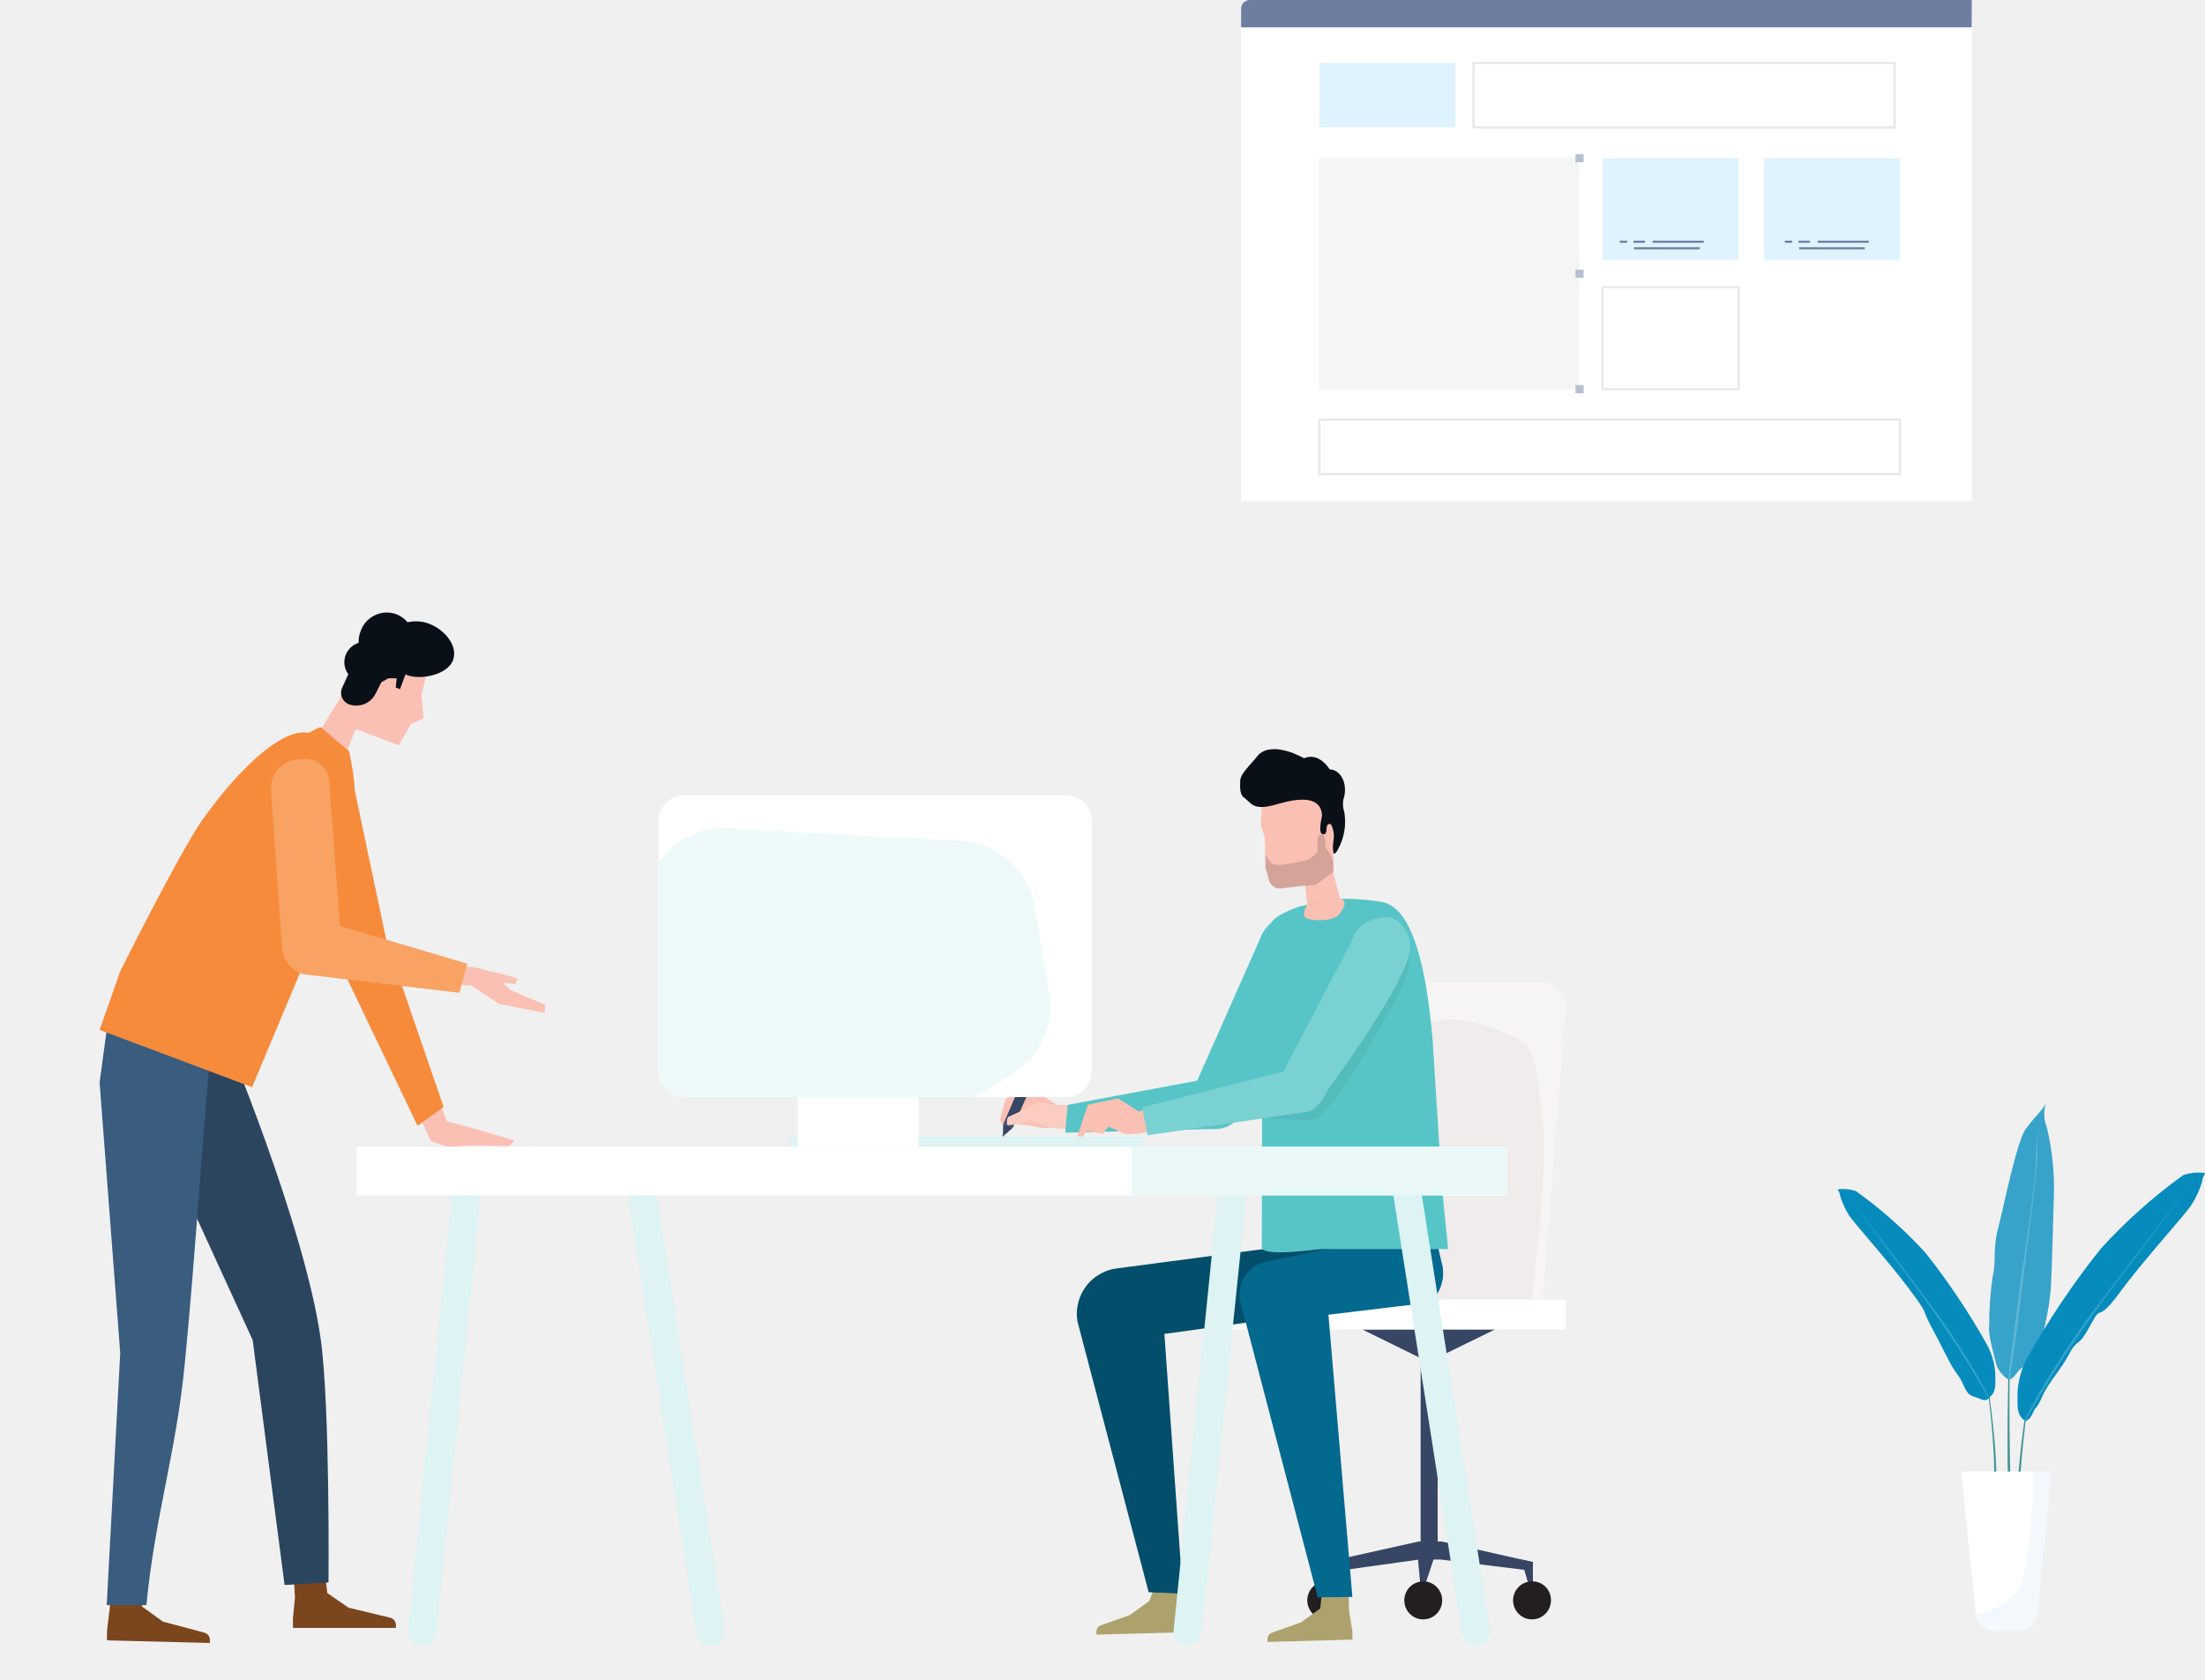
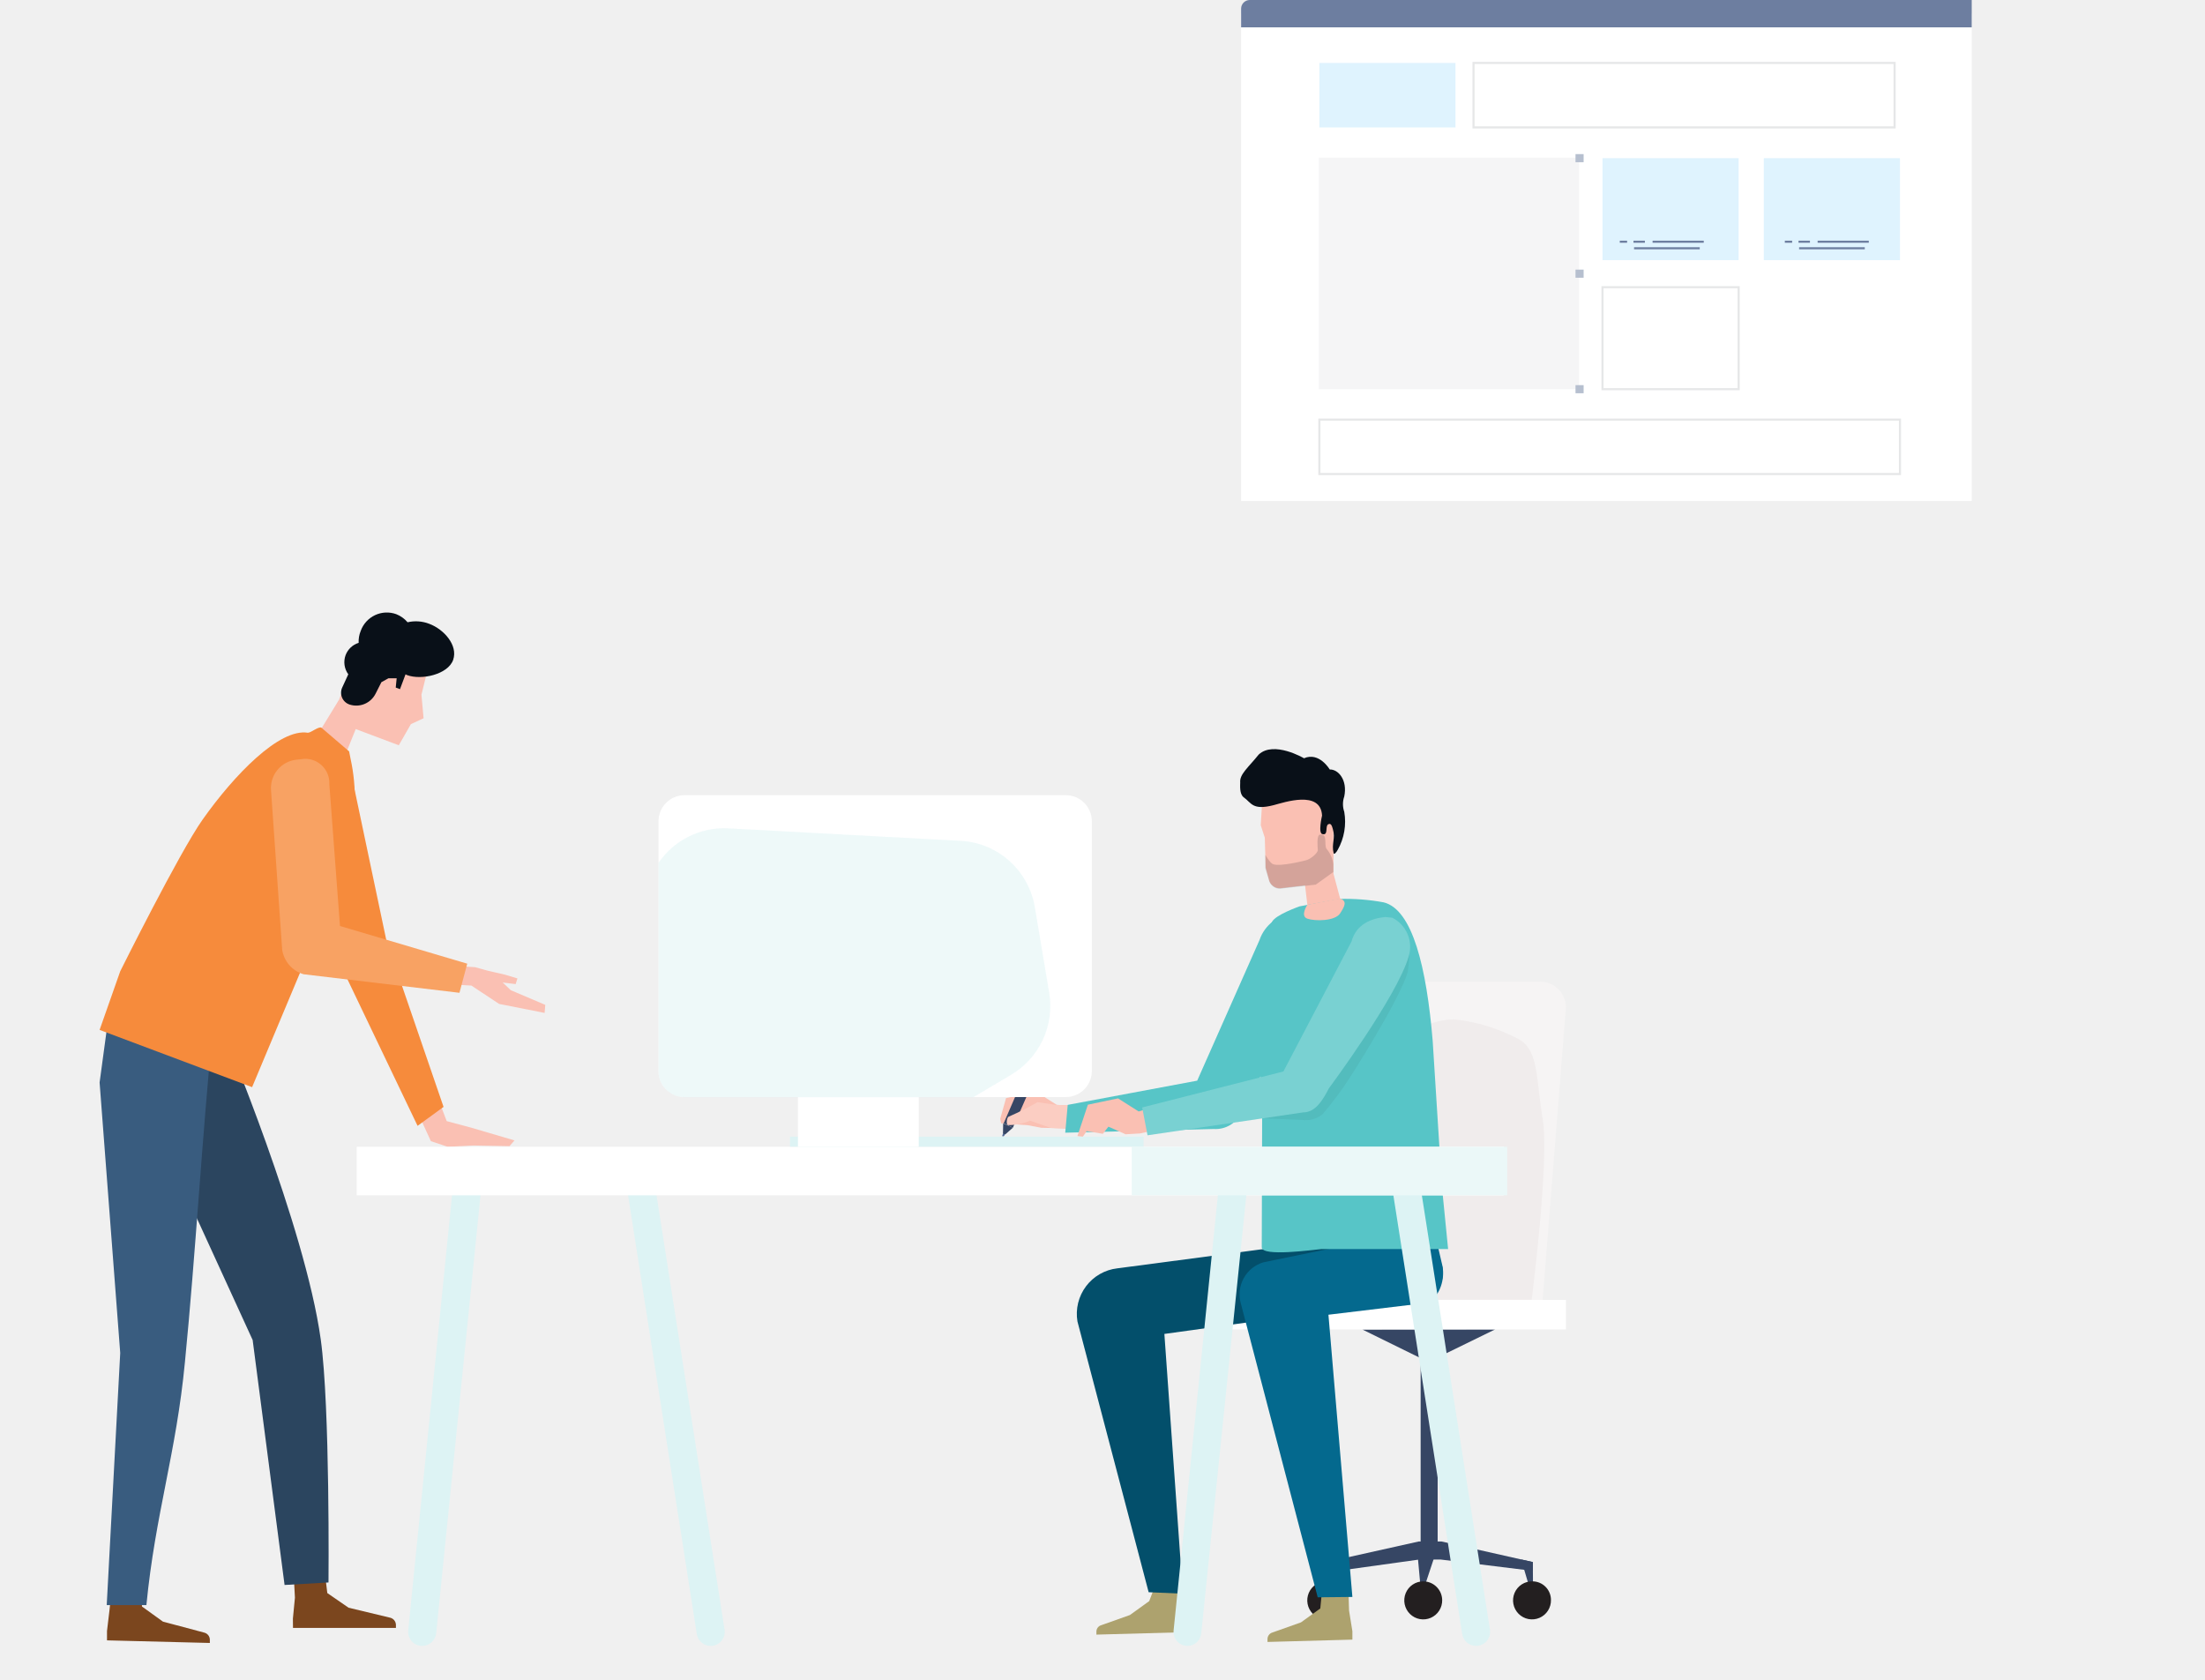
<svg xmlns="http://www.w3.org/2000/svg" width="684" height="521" viewBox="0 0 684 521" fill="none">
  <path d="M611.637 4.241H385V155.421H611.637V4.241Z" fill="white" />
  <path d="M387.684 2.09565e-06H611.637V8.483H385V2.682C385 2.33 385.069 1.981 385.203 1.655C385.338 1.33 385.536 1.034 385.785 0.785C386.034 0.535 386.331 0.338 386.656 0.203C386.982 0.069 387.331 -0 387.684 2.09565e-06Z" fill="#6D7EA0" />
  <path opacity="0.7" d="M539.333 49.068H497.102V80.713H539.333V49.068Z" fill="#D2EEFD" />
  <path d="M539.667 121.067H496.777V88.779H539.667V121.067ZM497.429 120.422H539.007V89.422H497.429V120.422Z" fill="#E6E7E8" />
  <path opacity="0.7" d="M451.503 19.53H409.271V39.529H451.503V19.53Z" fill="#D2EEFD" />
  <path d="M588.038 39.853H456.766V19.203H588.038V39.853ZM457.417 39.201H587.384V19.854H457.417V39.201Z" fill="#E6E7E8" />
  <path opacity="0.7" d="M589.372 49.068H547.141V80.713H589.372V49.068Z" fill="#D2EEFD" />
  <path d="M504.731 74.67H502.463V75.314H504.731V74.67Z" fill="#6D7EA0" />
  <path d="M510.257 74.67H506.709V75.314H510.257V74.67Z" fill="#6D7EA0" />
  <path d="M528.514 74.67H512.637V75.314H528.514V74.67Z" fill="#6D7EA0" />
  <path d="M527.269 76.699H506.893V77.344H527.269V76.699Z" fill="#6D7EA0" />
  <path d="M555.931 74.67H553.662V75.314H555.931V74.67Z" fill="#6D7EA0" />
  <path d="M561.453 74.67H557.904V75.314H561.453V74.67Z" fill="#6D7EA0" />
  <path d="M579.708 74.67H563.832V75.314H579.708V74.67Z" fill="#6D7EA0" />
  <path d="M578.464 76.699H558.088V77.344H578.464V76.699Z" fill="#6D7EA0" />
  <path d="M589.704 147.398H408.947V129.86H589.704V147.398ZM409.599 146.746H589.05V130.506H409.601L409.599 146.746Z" fill="#E6E7E8" />
  <path opacity="0.4" d="M489.829 48.909H409.113V120.742H489.829V48.909Z" fill="#E6E7E8" />
  <path d="M491.249 47.811H488.73V50.327H491.249V47.811Z" fill="#B6BFCF" />
  <path d="M491.249 83.648H488.73V86.165H491.249V83.648Z" fill="#B6BFCF" />
  <path d="M491.249 119.485H488.73V122.002H491.249V119.485Z" fill="#B6BFCF" />
-   <g clip-path="url(#clip0)">
-     <path d="M130.248 346.606L133.662 354.032L138.883 355.787L146.859 355.384L158.048 355.586L159.597 353.801L146.084 349.829L138.568 347.815L136.531 342.461L130.248 346.606Z" fill="#FAC0B3" />
-     <path d="M129.531 349.282L105.777 299.632L93.125 237.117L107.986 235.418L119.834 291.66L137.593 343.411L129.531 349.282Z" fill="#F68B3C" />
-     <path d="M90.886 505.054H122.817V504.076C122.801 503.57 122.622 503.083 122.306 502.688C121.991 502.294 121.556 502.013 121.067 501.888L108.128 498.779L101.53 494.232L100.669 487.094L91.087 488.13L91.489 495.671L90.857 502.176L90.886 505.054Z" fill="#7B461E" />
-     <path d="M101.902 490.95L88.275 491.727L78.377 415.741L37.295 326.026L69.427 320.528C69.427 320.528 94.587 380.281 99.492 415.511C102.419 436.58 101.902 490.95 101.902 490.95Z" fill="#2B455F" />
-     <path d="M169.147 311.75L158.446 307.203L155.921 304.785L156.581 304.9L159.966 305.303L160.511 303.547L156.581 302.367L153.827 301.734L151.302 301.158L147.401 300.065L140.659 299.633L139.941 305.418L146.224 305.764L154.831 311.462L168.946 314.254L169.147 311.75Z" fill="#FAC0B3" />
-     <path d="M33.193 508.911L65.095 509.717V508.738C65.099 508.233 64.935 507.74 64.628 507.339C64.322 506.938 63.89 506.65 63.403 506.522L50.55 503.097L44.038 498.406L43.866 492.649L34.714 492.217L33.968 499.499L33.193 506.004V508.911Z" fill="#7B461E" />
-     <path d="M102.82 223.359L123.706 231.217L127.464 224.654L131.394 222.841L130.735 215.53L133.804 203.038L113.32 195.296L102.82 223.359Z" fill="#FAC0B3" />
-     <path d="M96.908 230.583L106.031 236.915L111.999 222.092L105.027 217.314L96.908 230.583Z" fill="#FAC0B3" />
-     <path d="M107.21 203.24C107.552 202.339 108.094 201.529 108.795 200.871C109.496 200.212 110.337 199.723 111.255 199.44C111.195 198.181 111.411 196.923 111.887 195.756C112.268 194.685 112.857 193.699 113.62 192.857C114.382 192.014 115.303 191.331 116.33 190.847C117.356 190.363 118.468 190.087 119.601 190.036C120.734 189.984 121.866 190.158 122.932 190.546C124.285 191.081 125.487 191.941 126.432 193.051C128.677 192.531 131.026 192.701 133.174 193.54C137.707 195.238 142.125 200.189 140.575 204.707C139.026 209.226 130.735 211.126 126.231 209.428L125.801 209.198L124.079 213.803L122.76 213.313L123.047 210.435H120.493L118.313 211.644L116.505 215.213C115.783 216.647 114.573 217.774 113.095 218.392C111.617 219.009 109.967 219.076 108.444 218.581C107.93 218.411 107.458 218.135 107.058 217.77C106.658 217.405 106.339 216.959 106.123 216.462C105.906 215.965 105.796 215.427 105.801 214.885C105.805 214.342 105.924 213.807 106.149 213.313L108.042 209.198C107.422 208.352 107.021 207.364 106.876 206.324C106.731 205.284 106.846 204.224 107.21 203.24Z" fill="#091018" />
-     <path d="M45.413 497.974H33.105L37.294 419.743L30.896 335.841L33.105 319.521H65.983C62.655 353.024 60.675 388.974 57.376 422.477C54.68 450.885 48.167 469.623 45.413 497.974Z" fill="#395C7F" />
-     <path d="M78.204 337.281L30.896 319.522L37.294 301.331C37.294 301.331 55.626 264.518 62.827 254.3C72.668 240.37 86.696 225.892 95.504 227.331C96.479 227.331 98.803 225.316 99.692 225.748L108.299 233.116L108.758 235.448C112.746 253.667 107.037 270.591 99.75 285.846L78.204 337.281Z" fill="#F68B3C" />
-     <path d="M94.159 302.252C92.445 301.745 90.91 300.759 89.736 299.407C88.562 298.056 87.797 296.397 87.531 294.624L84.089 245.406C83.854 243.098 84.53 240.789 85.973 238.975C87.416 237.162 89.51 235.988 91.806 235.706L94.445 235.418C95.48 235.385 96.51 235.568 97.471 235.954C98.432 236.341 99.302 236.923 100.028 237.664C100.753 238.405 101.317 239.289 101.684 240.26C102.052 241.231 102.215 242.268 102.163 243.305L105.462 287.285L144.938 298.97L142.528 308.008L94.159 302.252Z" fill="#F8A263" />
-     <path d="M422.588 412.461L440.26 421.153L446.084 421.096L463.871 412.403L422.588 412.461Z" fill="#364664" />
-     <path d="M445.966 406.417H440.688V479.035H445.966V406.417Z" fill="#364664" />
-     <path d="M475.489 487.353L446.972 483.841H440.201L411.455 487.842V484.618L440.115 478.229H447.144L475.489 484.618V487.353Z" fill="#364664" />
-     <path d="M411.456 484.618L411.398 492.763H412.431L415.071 483.812L411.456 484.618Z" fill="#364664" />
-     <path d="M475.49 484.618L475.547 492.763H474.514L471.875 483.812L475.49 484.618Z" fill="#364664" />
-     <path d="M439.83 483.323L440.691 492.763H441.724L444.851 483.323H439.83Z" fill="#364664" />
-     <path d="M417.28 496.361C417.308 497.54 416.984 498.7 416.349 499.692C415.714 500.684 414.797 501.463 413.717 501.927C412.636 502.391 411.442 502.52 410.288 502.297C409.134 502.074 408.073 501.509 407.242 500.676C406.411 499.842 405.848 498.778 405.626 497.62C405.403 496.462 405.532 495.264 405.995 494.18C406.458 493.096 407.233 492.176 408.222 491.539C409.211 490.902 410.367 490.576 411.542 490.605C413.053 490.641 414.491 491.259 415.559 492.331C416.628 493.403 417.244 494.846 417.28 496.361Z" fill="#231F20" />
-     <path d="M447.372 496.362C447.4 497.535 447.08 498.689 446.451 499.678C445.823 500.667 444.914 501.446 443.843 501.915C442.771 502.384 441.584 502.521 440.434 502.31C439.284 502.099 438.222 501.549 437.386 500.729C436.549 499.91 435.974 498.859 435.735 497.711C435.497 496.563 435.604 495.369 436.045 494.282C436.485 493.196 437.239 492.266 438.209 491.611C439.179 490.956 440.322 490.606 441.491 490.605C443.026 490.605 444.501 491.207 445.599 492.282C446.698 493.358 447.334 494.822 447.372 496.362Z" fill="#231F20" />
-     <path d="M481.114 496.361C481.143 497.54 480.818 498.7 480.183 499.692C479.548 500.684 478.631 501.463 477.551 501.927C476.47 502.391 475.276 502.52 474.122 502.297C472.968 502.074 471.907 501.509 471.076 500.676C470.245 499.842 469.682 498.778 469.46 497.62C469.237 496.462 469.366 495.264 469.829 494.18C470.292 493.096 471.067 492.176 472.056 491.539C473.045 490.902 474.202 490.576 475.376 490.605C476.898 490.605 478.358 491.211 479.434 492.291C480.51 493.37 481.114 494.835 481.114 496.361Z" fill="#231F20" />
-     <path d="M478.5 403.682H424.737L417.507 313.189C417.424 312.087 417.569 310.98 417.932 309.937C418.295 308.894 418.869 307.937 419.618 307.126C420.366 306.316 421.273 305.669 422.283 305.227C423.292 304.784 424.381 304.555 425.483 304.554H477.754C478.806 304.55 479.848 304.756 480.821 305.158C481.794 305.56 482.678 306.151 483.422 306.898C484.166 307.644 484.755 308.531 485.156 309.507C485.557 310.483 485.762 311.529 485.758 312.585L478.5 403.682Z" fill="#F6F4F4" />
-     <path d="M485.761 403.278H375.051V412.46H485.761V403.278Z" fill="white" />
-     <path d="M475.145 403.192C475.145 403.192 480.682 360.019 478.559 347.239C476.436 334.46 477.325 325.911 471.215 322.457C464.942 319.08 458.071 316.968 450.989 316.24C447.775 316.327 444.612 317.068 441.693 318.419C438.773 319.77 436.158 321.702 434.005 324.098C430.005 330.992 427.101 338.469 425.399 346.26C423.935 353.37 425.743 357.284 425.399 369.085C425.054 380.886 425.743 390.01 425.399 393.924C425.181 397.039 425.181 400.165 425.399 403.279L475.145 403.192Z" fill="#F0ECEC" />
-     <path d="M338.702 343.267L327.829 342.778L321.431 338.719L312.079 340.676L310.271 347.095L310.558 348.505L318.735 349.081L323.009 349.887L326.768 349.973L336.436 350.319L338.702 343.267Z" fill="#FAC0B3" />
-     <path d="M311.301 351.412C311.301 351.412 310.813 352.247 310.928 352.506C310.991 352.534 311.059 352.549 311.128 352.549C311.198 352.549 311.266 352.534 311.329 352.506C311.587 352.506 311.874 351.441 311.874 351.441L311.301 351.412Z" fill="#506995" />
-     <path d="M314.199 349.859L311.33 348.535L319.535 329.567C319.711 329.171 320.036 328.861 320.439 328.704C320.842 328.548 321.291 328.558 321.687 328.732C321.887 328.814 322.069 328.935 322.222 329.089C322.375 329.243 322.495 329.426 322.575 329.628C322.656 329.829 322.695 330.045 322.69 330.262C322.685 330.479 322.637 330.693 322.547 330.891L314.199 349.859Z" fill="#364664" />
-     <path d="M314.199 349.858L311.186 348.534L311.129 351.642L311.817 351.959L314.199 349.858Z" fill="#364664" />
-     <path d="M312.707 349.053C312.048 349.053 312.277 346.635 312.908 346.433C315.966 345.11 318.945 343.61 321.83 341.943L327.568 342.778L338.441 343.267L336.175 350.319L325.99 349.945L319.535 347.671C317.38 348.604 315.055 349.075 312.707 349.053Z" fill="#FBCDC2" />
-     <path d="M376.512 350.261C378.298 350.378 380.077 349.948 381.614 349.028C383.15 348.108 384.373 346.741 385.118 345.109C385.118 345.109 404.942 308.642 408.5 296.179C409.906 291.315 407.123 284.982 403.221 283.543L401.758 283.313C399.287 283.431 396.909 284.293 394.933 285.787C392.958 287.281 391.477 289.338 390.684 291.689L371.376 335.266L331.212 342.778L330.438 351.413L376.512 350.261Z" fill="#57C5C7" />
-     <path d="M419.518 508.681L393.182 509.401V508.508C393.183 508.045 393.335 507.595 393.615 507.226C393.894 506.857 394.286 506.59 394.731 506.465L403.567 503.328L409.563 499.01L409.907 495.499L418.342 495.096L418.485 499.672L419.518 506.091V508.681Z" fill="#ADA26E" />
-     <path d="M366.444 506.407L340.108 507.127V506.234C340.099 505.769 340.248 505.314 340.529 504.943C340.81 504.572 341.207 504.307 341.657 504.191L350.493 501.054L356.489 496.736L358.01 492.764H366.186L365.44 497.369L366.444 503.817V506.407Z" fill="#ADA26E" />
-     <path d="M366.931 494.433L361.194 413.842L439.514 402.991C440.743 402.992 441.957 402.713 443.062 402.173C444.168 401.634 445.136 400.849 445.894 399.878C446.652 398.907 447.179 397.775 447.435 396.569C447.692 395.363 447.671 394.114 447.375 392.917L443.645 380.685L346.591 393.493C344.682 393.712 342.837 394.32 341.168 395.277C339.5 396.234 338.043 397.522 336.887 399.062C335.73 400.602 334.898 402.362 334.44 404.235C333.983 406.108 333.91 408.054 334.226 409.956L356.316 493.973L366.931 494.433Z" fill="#034F6B" />
-     <path d="M419.515 495.441L412.084 407.884L443.642 404.085C445.147 402.707 446.289 400.976 446.965 399.048C447.641 397.119 447.83 395.052 447.515 393.032L444.675 380.8L391.916 391.622C389.306 392.397 387.107 394.174 385.796 396.567C384.485 398.96 384.169 401.776 384.916 404.402L408.757 495.556L419.515 495.441Z" fill="#04698E" />
-     <path d="M413.664 273.642L397.111 275.571C396.389 275.59 395.678 275.384 395.077 274.982C394.477 274.58 394.014 274.002 393.754 273.326L392.606 269.095L392.348 259.884L391.086 256.027L391.717 245.694L413.635 245.234L413.664 273.642Z" fill="#FAC0B3" />
-     <path d="M417.623 285.961L406.262 286.767L404.541 272.174L413.635 270.994L417.623 285.961Z" fill="#FAC0B3" />
-     <path d="M412.489 238.729C412.489 238.729 409.247 233.174 404.513 235.246C404.513 235.246 395.132 229.72 390.456 234.095C387.243 238.096 384.489 240.197 384.718 242.73C384.718 243.622 384.431 246.356 385.808 247.364C388.218 249.062 388.448 251.508 395.132 249.781C398.259 248.975 409.706 245.003 410.108 253.034C410.108 253.034 408.731 258.79 410.337 258.79C412.087 259.164 411.026 256.286 412.001 255.739C412.977 255.192 413.235 256.516 413.464 257.265C414.325 260.143 412.977 261.755 413.694 264.691C413.837 265.295 414.641 264.316 414.985 263.626C416.987 260.051 417.696 255.893 416.993 251.854C416.46 250.316 416.46 248.642 416.993 247.104C418.055 242.01 415.157 238.642 412.489 238.729Z" fill="#091018" />
-     <path d="M409.934 387.506H449.209L447.287 368.135L444.418 322.831C442.525 300.294 438.221 282.161 429.213 279.945C424.71 279.119 420.134 278.762 415.557 278.88L403.164 281.183C403.164 281.183 395.59 283.802 394.557 286.047C388.819 300.438 389.536 323.032 391.545 338.863L391.401 387.016C391.573 389.923 406.979 387.793 409.934 387.506Z" fill="#57C5C7" />
-     <g opacity="0.4">
-       <path opacity="0.4" d="M393.755 273.469C394.015 274.145 394.478 274.723 395.079 275.125C395.68 275.527 396.39 275.733 397.112 275.714L408.157 274.447L413.608 270.533V268.029C413.366 266.321 412.65 264.715 411.542 263.395C410.796 262.589 411.542 259.74 410.538 259.106C410.251 258.905 409.362 258.818 409.132 259.106C408.501 259.855 408.702 262.215 408.788 263.769C408.788 264.604 406.522 266.647 404.972 266.935C404.972 266.935 397.226 268.95 394.931 268.115C393.985 267.799 392.521 265.237 392.521 265.237V265.554V269.353L393.755 273.469Z" fill="#091018" />
-     </g>
-     <path d="M363.086 341.828L353.217 344.822L346.819 340.763L337.466 342.72L334.225 352.449L335.889 352.65L337.093 350.923L342.114 351.758L343.835 349.542L349.172 351.902L353.647 351.643L363.086 349.599V341.828Z" fill="#FAC0B3" />
-     <path d="M405.548 280.694C405.548 280.694 403.195 284.205 405.548 285.011C407.9 285.817 414.154 285.817 415.732 283.342C417.31 280.866 417.826 279.657 415.732 278.708L405.548 280.694Z" fill="#FAC0B3" />
-     <path d="M130.962 510.637C130.351 510.637 129.747 510.507 129.189 510.257C128.631 510.007 128.131 509.643 127.723 509.187C127.315 508.731 127.006 508.194 126.818 507.611C126.629 507.028 126.565 506.411 126.63 505.802L140.572 367.357H149.409L135.322 506.608C135.229 507.705 134.73 508.727 133.923 509.473C133.115 510.219 132.059 510.634 130.962 510.637Z" fill="#DDF3F4" />
-     <path d="M220.447 510.637C219.406 510.636 218.4 510.26 217.611 509.579C216.822 508.898 216.302 507.957 216.144 506.924L194.283 367.357H203.119L224.751 505.514C224.86 506.143 224.83 506.788 224.664 507.405C224.498 508.021 224.199 508.593 223.789 509.082C223.379 509.57 222.867 509.962 222.29 510.231C221.713 510.5 221.084 510.638 220.447 510.637Z" fill="#DDF3F4" />
-     <path d="M466.452 355.787H110.652V370.84H466.452V355.787Z" fill="white" />
-     <path d="M368.391 510.637C367.78 510.637 367.176 510.507 366.618 510.257C366.06 510.007 365.561 509.643 365.153 509.187C364.744 508.731 364.436 508.194 364.247 507.611C364.059 507.028 363.995 506.411 364.059 505.802L378.146 367.357H386.982L372.637 506.694C372.538 507.761 372.05 508.753 371.267 509.481C370.483 510.209 369.459 510.621 368.391 510.637Z" fill="#DDF3F4" />
-     <path d="M457.875 510.637C456.834 510.636 455.828 510.26 455.038 509.579C454.249 508.898 453.729 507.957 453.571 506.924L431.682 367.357H440.518L462.178 505.514C462.287 506.143 462.257 506.788 462.091 507.405C461.925 508.021 461.626 508.593 461.216 509.082C460.806 509.57 460.294 509.962 459.717 510.231C459.14 510.5 458.511 510.638 457.875 510.637Z" fill="#DDF3F4" />
-     <path d="M467.541 355.787H351.064V370.84H467.541V355.787Z" fill="#EBF8F8" />
-     <path d="M354.736 352.65H245.059V355.758H354.736V352.65Z" fill="#DDF3F4" />
-     <path d="M284.993 333.913H247.525V355.788H284.993V333.913Z" fill="white" />
-     <path d="M330.607 246.701H212.352C207.884 246.701 204.262 250.335 204.262 254.818V332.243C204.262 336.726 207.884 340.36 212.352 340.36H330.607C335.076 340.36 338.698 336.726 338.698 332.243V254.818C338.698 250.335 335.076 246.701 330.607 246.701Z" fill="white" />
-     <g opacity="0.7">
-       <path opacity="0.7" d="M298.017 260.862L225.836 256.976C221.625 256.768 217.431 257.645 213.654 259.524C209.878 261.404 206.644 264.223 204.262 267.712V332.272C204.262 334.415 205.106 336.47 206.611 337.991C208.116 339.511 210.159 340.373 212.295 340.388H301.976L313.452 333.567C317.813 331.043 321.301 327.243 323.449 322.675C325.598 318.107 326.303 312.99 325.472 308.008L320.997 281.327C320.043 275.809 317.25 270.779 313.075 267.061C308.9 263.344 303.591 261.158 298.017 260.862Z" fill="#DDF3F4" />
-     </g>
-     <path opacity="0.2" d="M404.054 347.441C405.152 347.596 406.27 347.52 407.337 347.218C408.404 346.916 409.396 346.394 410.251 345.685C413.489 341.886 416.461 337.866 419.144 333.654C419.144 333.654 434.091 310.34 436.673 301.561C437.074 298.933 437.266 296.276 437.247 293.617L429.587 295.459L417.279 317.334L397.197 340.36L391.976 345.426L391.574 346.951L404.054 347.441Z" fill="#419495" />
-     <path d="M404.254 345.109C408.07 345.109 410.336 341.31 412.258 337.597C412.258 337.597 433.459 309.102 437.017 296.61C437.687 294.342 437.543 291.911 436.61 289.738C435.677 287.566 434.014 285.791 431.91 284.723L429.73 284.493C425.455 284.924 420.75 286.623 419.23 292.12L398.115 332.416L354.307 343.583L355.971 352.218L391.574 346.98L404.254 345.109Z" fill="#79D1D2" />
-     <path d="M624.506 470.888H623.616C622.125 460.411 622.985 427.714 622.985 427.455L623.387 427.628C623.387 428.06 623.014 460.584 624.506 470.888Z" fill="#419495" />
-     <path d="M623.129 428.031C621.373 427.001 620.026 425.395 619.313 423.484C618.74 420.836 616.645 414.561 617.047 411.165C617.049 406.147 617.404 401.136 618.108 396.169C619.313 391.362 618.108 387.534 619.772 381.259C621.436 374.985 625.51 354.29 628.379 350.289C631.248 346.289 634.117 343.928 634.805 342C633.859 344.523 633.911 347.314 634.949 349.8C636.588 356.639 637.321 363.665 637.129 370.696C636.928 377.086 636.527 393.722 636.182 399.479C635.838 405.235 633.457 417.583 630.932 420.778C628.408 423.973 627.088 424.117 625.998 425.498C624.908 426.88 624.477 427.686 623.129 428.031Z" fill="#37A3CA" />
-     <path d="M622.986 427.571C622.986 427.571 625.855 403.71 626.888 397.004C627.921 390.297 631.019 368.912 631.45 362.263C631.429 357.684 631.784 353.112 632.511 348.591C632.104 351.663 631.931 354.761 631.995 357.859C631.995 363.846 628.868 386.469 628.868 386.469L625.74 411.913L623.388 427.772L622.986 427.571Z" fill="#5FB5D5" />
-     <path d="M684.126 363.932C681.801 363.6 679.431 363.827 677.212 364.594C667.933 371.28 659.375 378.92 651.679 387.39C643.123 398.119 635.447 409.525 628.727 421.498C627.071 424.686 626.094 428.185 625.859 431.773C625.859 436.321 625.371 438.738 628.182 440.868C628.182 440.868 629.559 440.868 630.564 438.451C631.568 436.033 631.74 437.414 633.605 433.097C635.469 428.78 639.113 425.268 641.867 420.059C644.621 414.849 644.478 418.591 648.494 411.05C652.511 403.509 649.756 411.568 657.675 400.832C665.593 390.096 678.302 376.453 679.994 373.488C681.35 371.321 682.403 368.978 683.122 366.523C683.198 365.58 683.547 364.68 684.126 363.932Z" fill="#058CBD" />
-     <path d="M678.93 368.135C678.93 368.135 656.553 397.263 648.491 407.826C642.511 416.063 636.957 424.604 631.852 433.414L627.893 440.609H628.294C628.294 440.609 635.667 427.887 640.028 421.267C644.389 414.647 652.249 403.307 656.495 397.896C660.741 392.485 678.93 368.135 678.93 368.135Z" fill="#37A3CA" />
-     <path d="M626.89 479.927H626.086C623.992 467.234 627.98 440.754 628.008 440.495H628.41C628.41 440.955 624.795 467.32 626.89 479.927Z" fill="#419495" />
-     <path d="M618.083 466.341H618.771C620.521 455.662 617.165 433.442 617.136 433.212H616.82C616.935 433.672 619.804 455.835 618.083 466.341Z" fill="#419495" />
-     <path d="M570 368.998C571.929 368.728 573.894 368.915 575.738 369.545C583.556 375.133 590.767 381.529 597.254 388.628C604.43 397.689 610.867 407.314 616.505 417.411C617.911 420.086 618.741 423.028 618.943 426.045C618.943 429.873 619.345 431.802 616.992 433.673C616.992 433.673 616.332 434.939 614.439 434.076C611.742 432.838 610.767 433.586 609.189 429.96C607.611 426.333 607.009 426.736 604.685 422.361C602.361 417.986 602.591 418.101 599.119 411.654C595.648 405.207 598.861 408.776 592.205 399.853C585.549 390.931 574.992 379.389 573.443 376.827C572.337 375.025 571.46 373.091 570.832 371.071C570.76 370.314 570.471 369.594 570 368.998Z" fill="#058CBD" />
-     <path d="M574.387 372.51C574.387 372.51 593.178 396.975 599.719 405.898C604.753 412.807 609.426 419.974 613.719 427.369L617.018 433.414H616.703C616.703 433.414 610.506 422.735 606.834 417.18C603.162 411.625 596.563 402.098 593.006 397.551C589.448 393.003 574.387 372.51 574.387 372.51Z" fill="#37A3CA" />
-     <path d="M625.539 505.974H619.486C618.008 506.101 616.535 505.687 615.338 504.809C614.141 503.931 613.301 502.647 612.974 501.196L608.326 456.554H636.499L631.937 501.196C631.618 502.629 630.796 503.9 629.622 504.776C628.448 505.653 626.999 506.078 625.539 505.974Z" fill="white" />
-     <g opacity="0.6">
-       <path opacity="0.6" d="M619.342 505.974H625.539C627.018 506.107 628.494 505.696 629.693 504.817C630.891 503.937 631.73 502.65 632.052 501.196L636.613 456.554H630.875C630.646 463.289 629.642 485.999 626.687 491.986C624.277 496.821 618.338 499.728 612.916 501.167C613.235 502.608 614.06 503.886 615.239 504.768C616.419 505.65 617.875 506.078 619.342 505.974Z" fill="#DFECF8" />
-     </g>
+   <path d="M130.248 346.606L133.662 354.032L138.883 355.787L146.859 355.384L158.048 355.586L159.597 353.801L146.084 349.829L138.568 347.815L136.531 342.461L130.248 346.606Z" fill="#FAC0B3" />
+   <path d="M129.531 349.282L105.777 299.632L93.125 237.117L107.986 235.418L119.834 291.66L137.593 343.411L129.531 349.282Z" fill="#F68B3C" />
+   <path d="M90.886 505.054H122.817V504.076C122.801 503.57 122.622 503.083 122.306 502.688C121.991 502.294 121.556 502.013 121.067 501.888L108.128 498.779L101.53 494.232L100.669 487.094L91.087 488.13L91.489 495.671L90.857 502.176L90.886 505.054Z" fill="#7B461E" />
+   <path d="M101.902 490.95L88.275 491.727L78.377 415.741L37.295 326.026L69.427 320.528C69.427 320.528 94.587 380.281 99.492 415.511C102.419 436.58 101.902 490.95 101.902 490.95Z" fill="#2B455F" />
+   <path d="M169.147 311.75L158.446 307.203L155.921 304.785L156.581 304.9L159.966 305.303L160.511 303.547L156.581 302.367L153.827 301.734L151.302 301.158L147.401 300.065L140.659 299.633L139.941 305.418L146.224 305.764L154.831 311.462L168.946 314.254L169.147 311.75Z" fill="#FAC0B3" />
+   <path d="M33.193 508.911L65.095 509.717V508.738C65.099 508.233 64.935 507.74 64.628 507.339C64.322 506.938 63.89 506.65 63.403 506.522L50.55 503.097L44.038 498.406L43.866 492.649L34.714 492.217L33.968 499.499L33.193 506.004V508.911Z" fill="#7B461E" />
+   <path d="M102.82 223.359L123.706 231.217L127.464 224.654L131.394 222.841L130.735 215.53L133.804 203.038L113.32 195.296L102.82 223.359Z" fill="#FAC0B3" />
+   <path d="M96.908 230.583L106.031 236.915L111.999 222.092L105.027 217.314L96.908 230.583Z" fill="#FAC0B3" />
+   <path d="M107.21 203.24C107.552 202.339 108.094 201.529 108.795 200.871C109.496 200.212 110.337 199.723 111.255 199.44C111.195 198.181 111.411 196.923 111.887 195.756C112.268 194.685 112.857 193.699 113.62 192.857C114.382 192.014 115.303 191.331 116.33 190.847C117.356 190.363 118.468 190.087 119.601 190.036C120.734 189.984 121.866 190.158 122.932 190.546C124.285 191.081 125.487 191.941 126.432 193.051C128.677 192.531 131.026 192.701 133.174 193.54C137.707 195.238 142.125 200.189 140.575 204.707C139.026 209.226 130.735 211.126 126.231 209.428L125.801 209.198L124.079 213.803L122.76 213.313L123.047 210.435H120.493L118.313 211.644L116.505 215.213C115.783 216.647 114.573 217.774 113.095 218.392C111.617 219.009 109.967 219.076 108.444 218.581C107.93 218.411 107.458 218.135 107.058 217.77C106.658 217.405 106.339 216.959 106.123 216.462C105.906 215.965 105.796 215.427 105.801 214.885C105.805 214.342 105.924 213.807 106.149 213.313L108.042 209.198C107.422 208.352 107.021 207.364 106.876 206.324C106.731 205.284 106.846 204.224 107.21 203.24Z" fill="#091018" />
+   <path d="M45.413 497.974H33.105L37.294 419.743L30.896 335.841L33.105 319.521H65.983C62.655 353.024 60.675 388.974 57.376 422.477C54.68 450.885 48.167 469.623 45.413 497.974Z" fill="#395C7F" />
+   <path d="M78.204 337.281L30.896 319.522L37.294 301.331C37.294 301.331 55.626 264.518 62.827 254.3C72.668 240.37 86.696 225.892 95.504 227.331C96.479 227.331 98.803 225.316 99.692 225.748L108.299 233.116L108.758 235.448C112.746 253.667 107.037 270.591 99.75 285.846L78.204 337.281Z" fill="#F68B3C" />
+   <path d="M94.159 302.252C92.445 301.745 90.91 300.759 89.736 299.407C88.562 298.056 87.797 296.397 87.531 294.624L84.089 245.406C83.854 243.098 84.53 240.789 85.973 238.975C87.416 237.162 89.51 235.988 91.806 235.706L94.445 235.418C95.48 235.385 96.51 235.568 97.471 235.954C98.432 236.341 99.302 236.923 100.028 237.664C100.753 238.405 101.317 239.289 101.684 240.26C102.052 241.231 102.215 242.268 102.163 243.305L105.462 287.285L144.938 298.97L142.528 308.008L94.159 302.252Z" fill="#F8A263" />
+   <path d="M422.588 412.461L440.26 421.153L446.084 421.096L463.871 412.403L422.588 412.461Z" fill="#364664" />
+   <path d="M445.966 406.417H440.688V479.035H445.966V406.417Z" fill="#364664" />
+   <path d="M475.489 487.353L446.972 483.841H440.201L411.455 487.842V484.618L440.115 478.229H447.144L475.489 484.618V487.353Z" fill="#364664" />
+   <path d="M411.456 484.618L411.398 492.763H412.431L415.071 483.812L411.456 484.618Z" fill="#364664" />
+   <path d="M475.49 484.618L475.547 492.763H474.514L471.875 483.812L475.49 484.618Z" fill="#364664" />
+   <path d="M439.83 483.323L440.691 492.763H441.724L444.851 483.323H439.83Z" fill="#364664" />
+   <path d="M417.28 496.361C417.308 497.54 416.984 498.7 416.349 499.692C415.714 500.684 414.797 501.463 413.717 501.927C412.636 502.391 411.442 502.52 410.288 502.297C409.134 502.074 408.073 501.509 407.242 500.676C406.411 499.842 405.848 498.778 405.626 497.62C405.403 496.462 405.532 495.264 405.995 494.18C406.458 493.096 407.233 492.176 408.222 491.539C409.211 490.902 410.367 490.576 411.542 490.605C413.053 490.641 414.491 491.259 415.559 492.331C416.628 493.403 417.244 494.846 417.28 496.361V496.361Z" fill="#231F20" />
+   <path d="M447.372 496.362C447.4 497.535 447.08 498.689 446.451 499.678C445.823 500.667 444.914 501.446 443.843 501.915C442.771 502.384 441.584 502.521 440.434 502.31C439.284 502.099 438.222 501.549 437.386 500.729C436.549 499.91 435.974 498.859 435.735 497.711C435.497 496.563 435.604 495.369 436.045 494.282C436.485 493.196 437.239 492.266 438.209 491.611C439.179 490.956 440.322 490.606 441.491 490.605C443.026 490.605 444.501 491.207 445.599 492.282C446.698 493.358 447.334 494.822 447.372 496.362V496.362Z" fill="#231F20" />
+   <path d="M481.114 496.361C481.143 497.54 480.818 498.7 480.183 499.692C479.548 500.684 478.631 501.463 477.551 501.927C476.47 502.391 475.276 502.52 474.122 502.297C472.968 502.074 471.907 501.509 471.076 500.676C470.245 499.842 469.682 498.778 469.46 497.62C469.237 496.462 469.366 495.264 469.829 494.18C470.292 493.096 471.067 492.176 472.056 491.539C473.045 490.902 474.202 490.576 475.376 490.605C476.898 490.605 478.358 491.211 479.434 492.291C480.51 493.37 481.114 494.835 481.114 496.361Z" fill="#231F20" />
+   <path d="M478.5 403.682H424.737L417.507 313.189C417.424 312.087 417.569 310.98 417.932 309.937C418.295 308.894 418.869 307.937 419.618 307.126C420.366 306.316 421.273 305.669 422.283 305.227C423.292 304.784 424.381 304.555 425.483 304.554H477.754C478.806 304.55 479.848 304.756 480.821 305.158C481.794 305.56 482.678 306.151 483.422 306.898C484.166 307.644 484.755 308.531 485.156 309.507C485.557 310.483 485.762 311.529 485.758 312.585L478.5 403.682Z" fill="#F6F4F4" />
+   <path d="M485.761 403.278H375.051V412.46H485.761V403.278Z" fill="white" />
+   <path d="M475.145 403.192C475.145 403.192 480.682 360.019 478.559 347.239C476.436 334.46 477.325 325.911 471.215 322.457C464.942 319.08 458.071 316.968 450.989 316.24C447.775 316.327 444.612 317.068 441.693 318.419C438.773 319.77 436.158 321.702 434.005 324.098C430.005 330.992 427.101 338.469 425.399 346.26C423.935 353.37 425.743 357.284 425.399 369.085C425.054 380.886 425.743 390.01 425.399 393.924C425.181 397.039 425.181 400.165 425.399 403.279L475.145 403.192Z" fill="#F0ECEC" />
+   <path d="M338.702 343.267L327.829 342.778L321.431 338.719L312.079 340.676L310.271 347.095L310.558 348.505L318.735 349.081L323.009 349.887L326.768 349.973L336.436 350.319L338.702 343.267Z" fill="#FAC0B3" />
+   <path d="M311.301 351.412C311.301 351.412 310.813 352.247 310.928 352.506C310.991 352.534 311.059 352.549 311.128 352.549C311.198 352.549 311.266 352.534 311.329 352.506C311.587 352.506 311.874 351.441 311.874 351.441L311.301 351.412Z" fill="#506995" />
+   <path d="M314.199 349.859L311.33 348.535L319.535 329.567C319.711 329.171 320.036 328.861 320.439 328.704C320.842 328.548 321.291 328.558 321.687 328.732C321.887 328.814 322.069 328.935 322.222 329.089C322.375 329.243 322.495 329.426 322.575 329.628C322.656 329.829 322.695 330.045 322.69 330.262C322.685 330.479 322.637 330.693 322.547 330.891L314.199 349.859Z" fill="#364664" />
+   <path d="M314.199 349.858L311.186 348.534L311.129 351.642L311.817 351.959L314.199 349.858Z" fill="#364664" />
+   <path d="M312.707 349.053C312.048 349.053 312.277 346.635 312.908 346.433C315.966 345.11 318.945 343.61 321.83 341.943L327.568 342.778L338.441 343.267L336.175 350.319L325.99 349.945L319.535 347.671C317.38 348.604 315.055 349.075 312.707 349.053V349.053Z" fill="#FBCDC2" />
+   <path d="M376.512 350.261C378.298 350.378 380.077 349.948 381.614 349.028C383.15 348.108 384.373 346.741 385.118 345.109C385.118 345.109 404.942 308.642 408.5 296.179C409.906 291.315 407.123 284.982 403.221 283.543L401.758 283.313C399.287 283.431 396.909 284.293 394.933 285.787C392.958 287.281 391.477 289.338 390.684 291.689L371.376 335.266L331.212 342.778L330.438 351.413L376.512 350.261Z" fill="#57C5C7" />
+   <path d="M419.518 508.681L393.182 509.401V508.508C393.183 508.045 393.335 507.595 393.615 507.226C393.894 506.857 394.286 506.59 394.731 506.465L403.567 503.328L409.563 499.01L409.907 495.499L418.342 495.096L418.485 499.672L419.518 506.091V508.681Z" fill="#ADA26E" />
+   <path d="M366.444 506.407L340.108 507.127V506.234C340.099 505.769 340.248 505.314 340.529 504.943C340.81 504.572 341.207 504.307 341.657 504.191L350.493 501.054L356.489 496.736L358.01 492.764H366.186L365.44 497.369L366.444 503.817V506.407Z" fill="#ADA26E" />
+   <path d="M366.931 494.433L361.194 413.842L439.514 402.991C440.743 402.992 441.957 402.713 443.062 402.173C444.168 401.634 445.136 400.849 445.894 399.878C446.652 398.907 447.179 397.775 447.435 396.569C447.692 395.363 447.671 394.114 447.375 392.917L443.645 380.685L346.591 393.493C344.682 393.712 342.837 394.32 341.168 395.277C339.5 396.234 338.043 397.522 336.887 399.062C335.73 400.602 334.898 402.362 334.44 404.235C333.983 406.108 333.91 408.054 334.226 409.956L356.316 493.973L366.931 494.433Z" fill="#034F6B" />
+   <path d="M419.515 495.441L412.085 407.884L443.642 404.085C445.147 402.707 446.289 400.976 446.965 399.048C447.641 397.119 447.83 395.052 447.515 393.032L444.675 380.8L391.916 391.622C389.306 392.397 387.107 394.174 385.796 396.567C384.485 398.96 384.169 401.776 384.916 404.402L408.757 495.556L419.515 495.441Z" fill="#04698E" />
+   <path d="M413.664 273.642L397.111 275.571C396.389 275.59 395.678 275.384 395.077 274.982C394.477 274.58 394.014 274.002 393.754 273.326L392.606 269.095L392.348 259.884L391.086 256.027L391.717 245.694L413.635 245.234L413.664 273.642Z" fill="#FAC0B3" />
+   <path d="M417.623 285.961L406.262 286.767L404.541 272.174L413.635 270.994L417.623 285.961Z" fill="#FAC0B3" />
+   <path d="M412.489 238.729C412.489 238.729 409.247 233.174 404.513 235.246C404.513 235.246 395.132 229.72 390.456 234.095C387.243 238.096 384.489 240.197 384.718 242.73C384.718 243.622 384.431 246.356 385.808 247.364C388.218 249.062 388.448 251.508 395.132 249.781C398.259 248.975 409.706 245.003 410.108 253.034C410.108 253.034 408.731 258.79 410.337 258.79C412.087 259.164 411.026 256.286 412.001 255.739C412.977 255.192 413.235 256.516 413.464 257.265C414.325 260.143 412.977 261.755 413.694 264.691C413.837 265.295 414.641 264.316 414.985 263.626C416.987 260.051 417.696 255.893 416.993 251.854C416.46 250.316 416.46 248.642 416.993 247.104C418.055 242.01 415.157 238.642 412.489 238.729Z" fill="#091018" />
+   <path d="M409.934 387.506H449.209L447.287 368.135L444.418 322.831C442.525 300.294 438.221 282.161 429.213 279.945C424.71 279.119 420.134 278.762 415.557 278.88L403.164 281.183C403.164 281.183 395.59 283.802 394.557 286.047C388.819 300.438 389.536 323.032 391.545 338.863L391.401 387.016C391.573 389.923 406.979 387.793 409.934 387.506Z" fill="#57C5C7" />
+   <g opacity="0.4">
+     <path opacity="0.4" d="M393.755 273.469C394.015 274.145 394.478 274.723 395.079 275.125C395.68 275.527 396.39 275.733 397.112 275.714L408.157 274.447L413.608 270.533V268.029C413.366 266.321 412.65 264.715 411.542 263.395C410.796 262.589 411.542 259.74 410.538 259.106C410.251 258.905 409.362 258.818 409.132 259.106C408.501 259.855 408.702 262.215 408.788 263.769C408.788 264.604 406.522 266.647 404.972 266.935C404.972 266.935 397.226 268.95 394.931 268.115C393.985 267.799 392.521 265.237 392.521 265.237V265.554V269.353L393.755 273.469Z" fill="#091018" />
  </g>
-   <defs>
-     <clipPath id="clip0">
-       <rect width="684" height="331" fill="white" transform="translate(0 190)" />
-     </clipPath>
-   </defs>
+   <path d="M363.086 341.828L353.217 344.822L346.819 340.763L337.466 342.72L334.225 352.449L335.889 352.65L337.093 350.923L342.114 351.758L343.835 349.542L349.172 351.902L353.647 351.643L363.086 349.599V341.828Z" fill="#FAC0B3" />
+   <path d="M405.548 280.694C405.548 280.694 403.195 284.205 405.548 285.011C407.9 285.817 414.154 285.817 415.732 283.342C417.31 280.866 417.826 279.657 415.732 278.708L405.548 280.694Z" fill="#FAC0B3" />
+   <path d="M130.962 510.637C130.351 510.637 129.747 510.507 129.189 510.257C128.631 510.007 128.131 509.643 127.723 509.187C127.315 508.731 127.006 508.194 126.818 507.611C126.629 507.028 126.565 506.411 126.63 505.802L140.572 367.357H149.409L135.322 506.608C135.229 507.705 134.73 508.727 133.923 509.473C133.115 510.219 132.059 510.634 130.962 510.637V510.637Z" fill="#DDF3F4" />
+   <path d="M220.447 510.637C219.406 510.636 218.4 510.26 217.611 509.579C216.822 508.898 216.302 507.957 216.144 506.924L194.283 367.357H203.119L224.751 505.514C224.86 506.143 224.83 506.788 224.664 507.405C224.498 508.021 224.199 508.593 223.789 509.082C223.379 509.57 222.867 509.962 222.29 510.231C221.713 510.5 221.084 510.638 220.447 510.637Z" fill="#DDF3F4" />
+   <path d="M466.452 355.787H110.652V370.84H466.452V355.787Z" fill="white" />
+   <path d="M368.391 510.637C367.78 510.637 367.176 510.507 366.618 510.257C366.06 510.007 365.561 509.643 365.153 509.187C364.744 508.731 364.436 508.194 364.247 507.611C364.059 507.028 363.995 506.411 364.059 505.802L378.146 367.357H386.982L372.637 506.694C372.538 507.761 372.05 508.753 371.267 509.481C370.483 510.209 369.459 510.621 368.391 510.637Z" fill="#DDF3F4" />
+   <path d="M457.875 510.637C456.834 510.636 455.828 510.26 455.038 509.579C454.249 508.898 453.729 507.957 453.571 506.924L431.682 367.357H440.518L462.178 505.514C462.287 506.143 462.257 506.788 462.091 507.405C461.925 508.021 461.626 508.593 461.216 509.082C460.806 509.57 460.294 509.962 459.717 510.231C459.14 510.5 458.511 510.638 457.875 510.637V510.637Z" fill="#DDF3F4" />
+   <path d="M467.541 355.787H351.064V370.84H467.541V355.787Z" fill="#EBF8F8" />
+   <path d="M354.736 352.65H245.059V355.758H354.736V352.65Z" fill="#DDF3F4" />
+   <path d="M284.993 333.913H247.525V355.788H284.993V333.913Z" fill="white" />
+   <path d="M330.607 246.701H212.352C207.884 246.701 204.262 250.335 204.262 254.818V332.243C204.262 336.726 207.884 340.36 212.352 340.36H330.607C335.076 340.36 338.698 336.726 338.698 332.243V254.818C338.698 250.335 335.076 246.701 330.607 246.701Z" fill="white" />
+   <g opacity="0.7">
+     <path opacity="0.7" d="M298.017 260.862L225.836 256.976C221.625 256.768 217.431 257.645 213.654 259.524C209.878 261.404 206.644 264.223 204.262 267.712V267.712V332.272C204.262 334.415 205.106 336.47 206.611 337.991C208.116 339.511 210.159 340.373 212.295 340.388H301.976L313.452 333.567C317.813 331.043 321.301 327.243 323.449 322.675C325.598 318.107 326.303 312.99 325.472 308.008L320.997 281.327C320.043 275.809 317.25 270.779 313.075 267.061C308.9 263.344 303.591 261.158 298.017 260.862V260.862Z" fill="#DDF3F4" />
+   </g>
+   <path opacity="0.2" d="M404.054 347.441C405.152 347.596 406.27 347.52 407.337 347.218C408.404 346.916 409.396 346.394 410.251 345.685C413.489 341.886 416.461 337.866 419.144 333.654C419.144 333.654 434.091 310.34 436.673 301.561C437.074 298.933 437.266 296.276 437.247 293.617L429.587 295.459L417.279 317.334L397.197 340.36L391.976 345.426L391.574 346.951L404.054 347.441Z" fill="#419495" />
+   <path d="M404.254 345.109C408.07 345.109 410.336 341.31 412.258 337.597C412.258 337.597 433.459 309.102 437.017 296.61C437.687 294.342 437.543 291.911 436.61 289.738C435.677 287.566 434.014 285.791 431.91 284.723L429.73 284.493C425.455 284.924 420.75 286.623 419.23 292.12L398.115 332.416L354.307 343.583L355.971 352.218L391.574 346.98L404.254 345.109Z" fill="#79D1D2" />
</svg>
